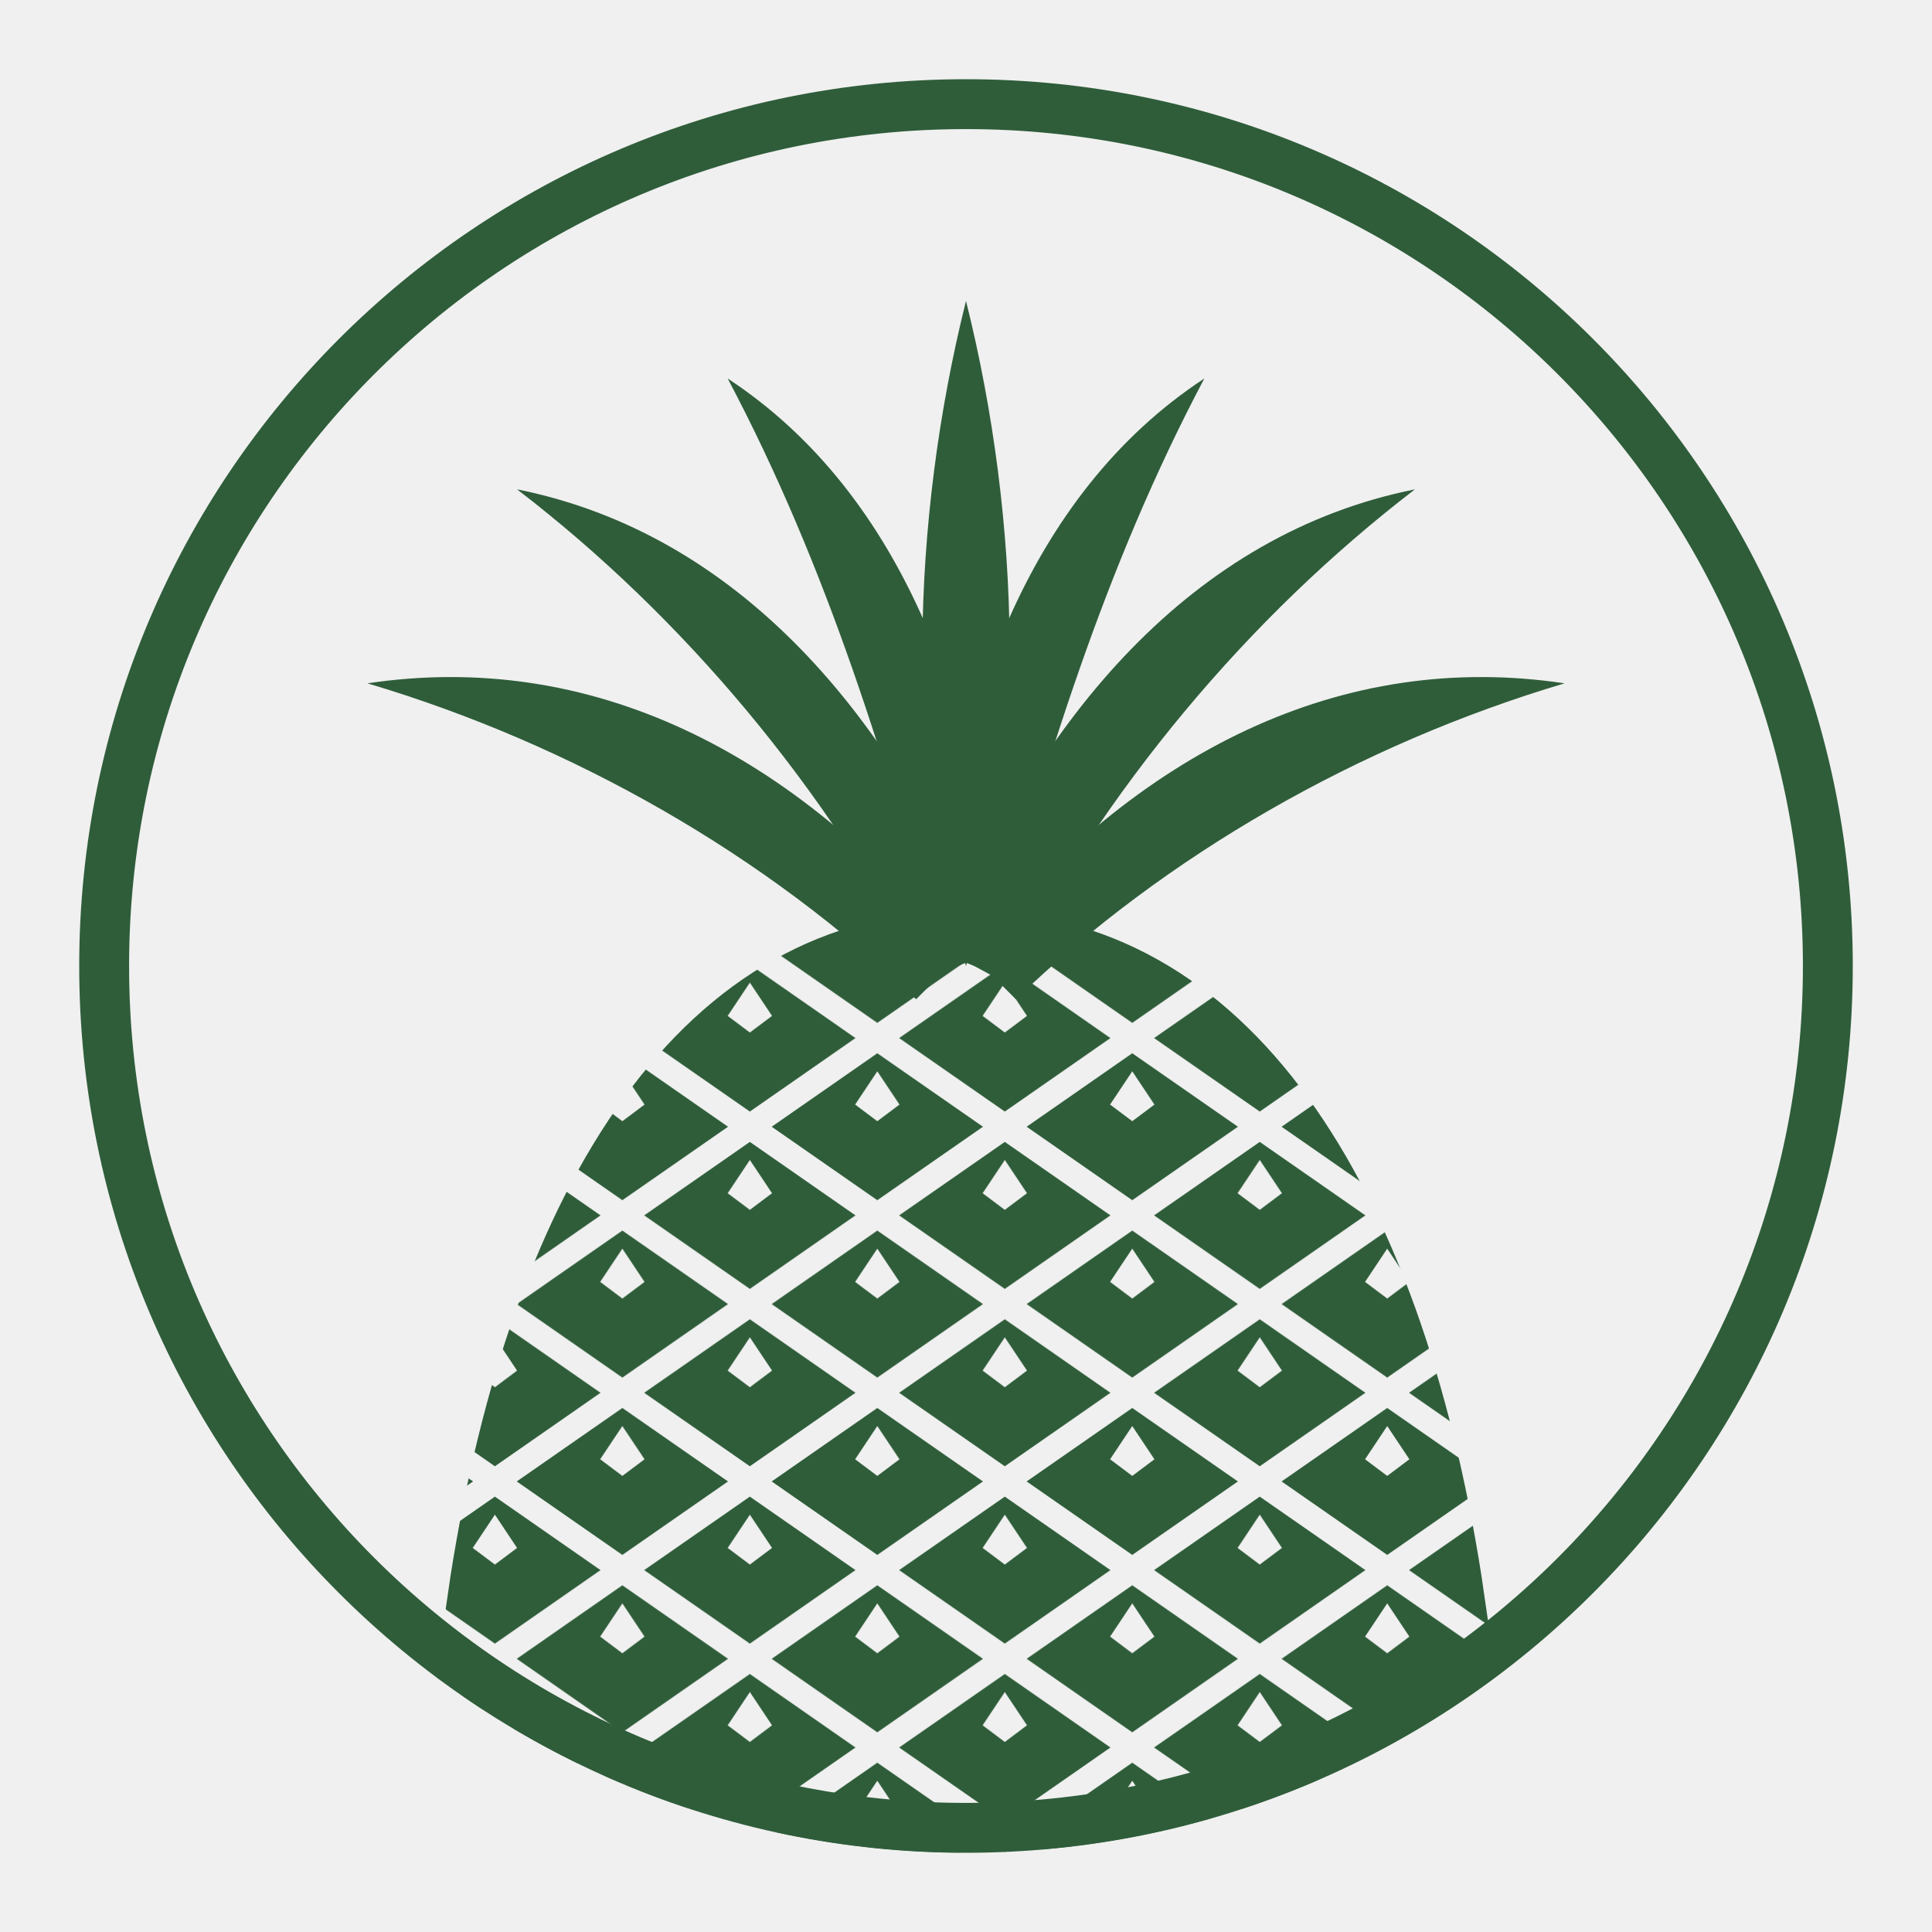
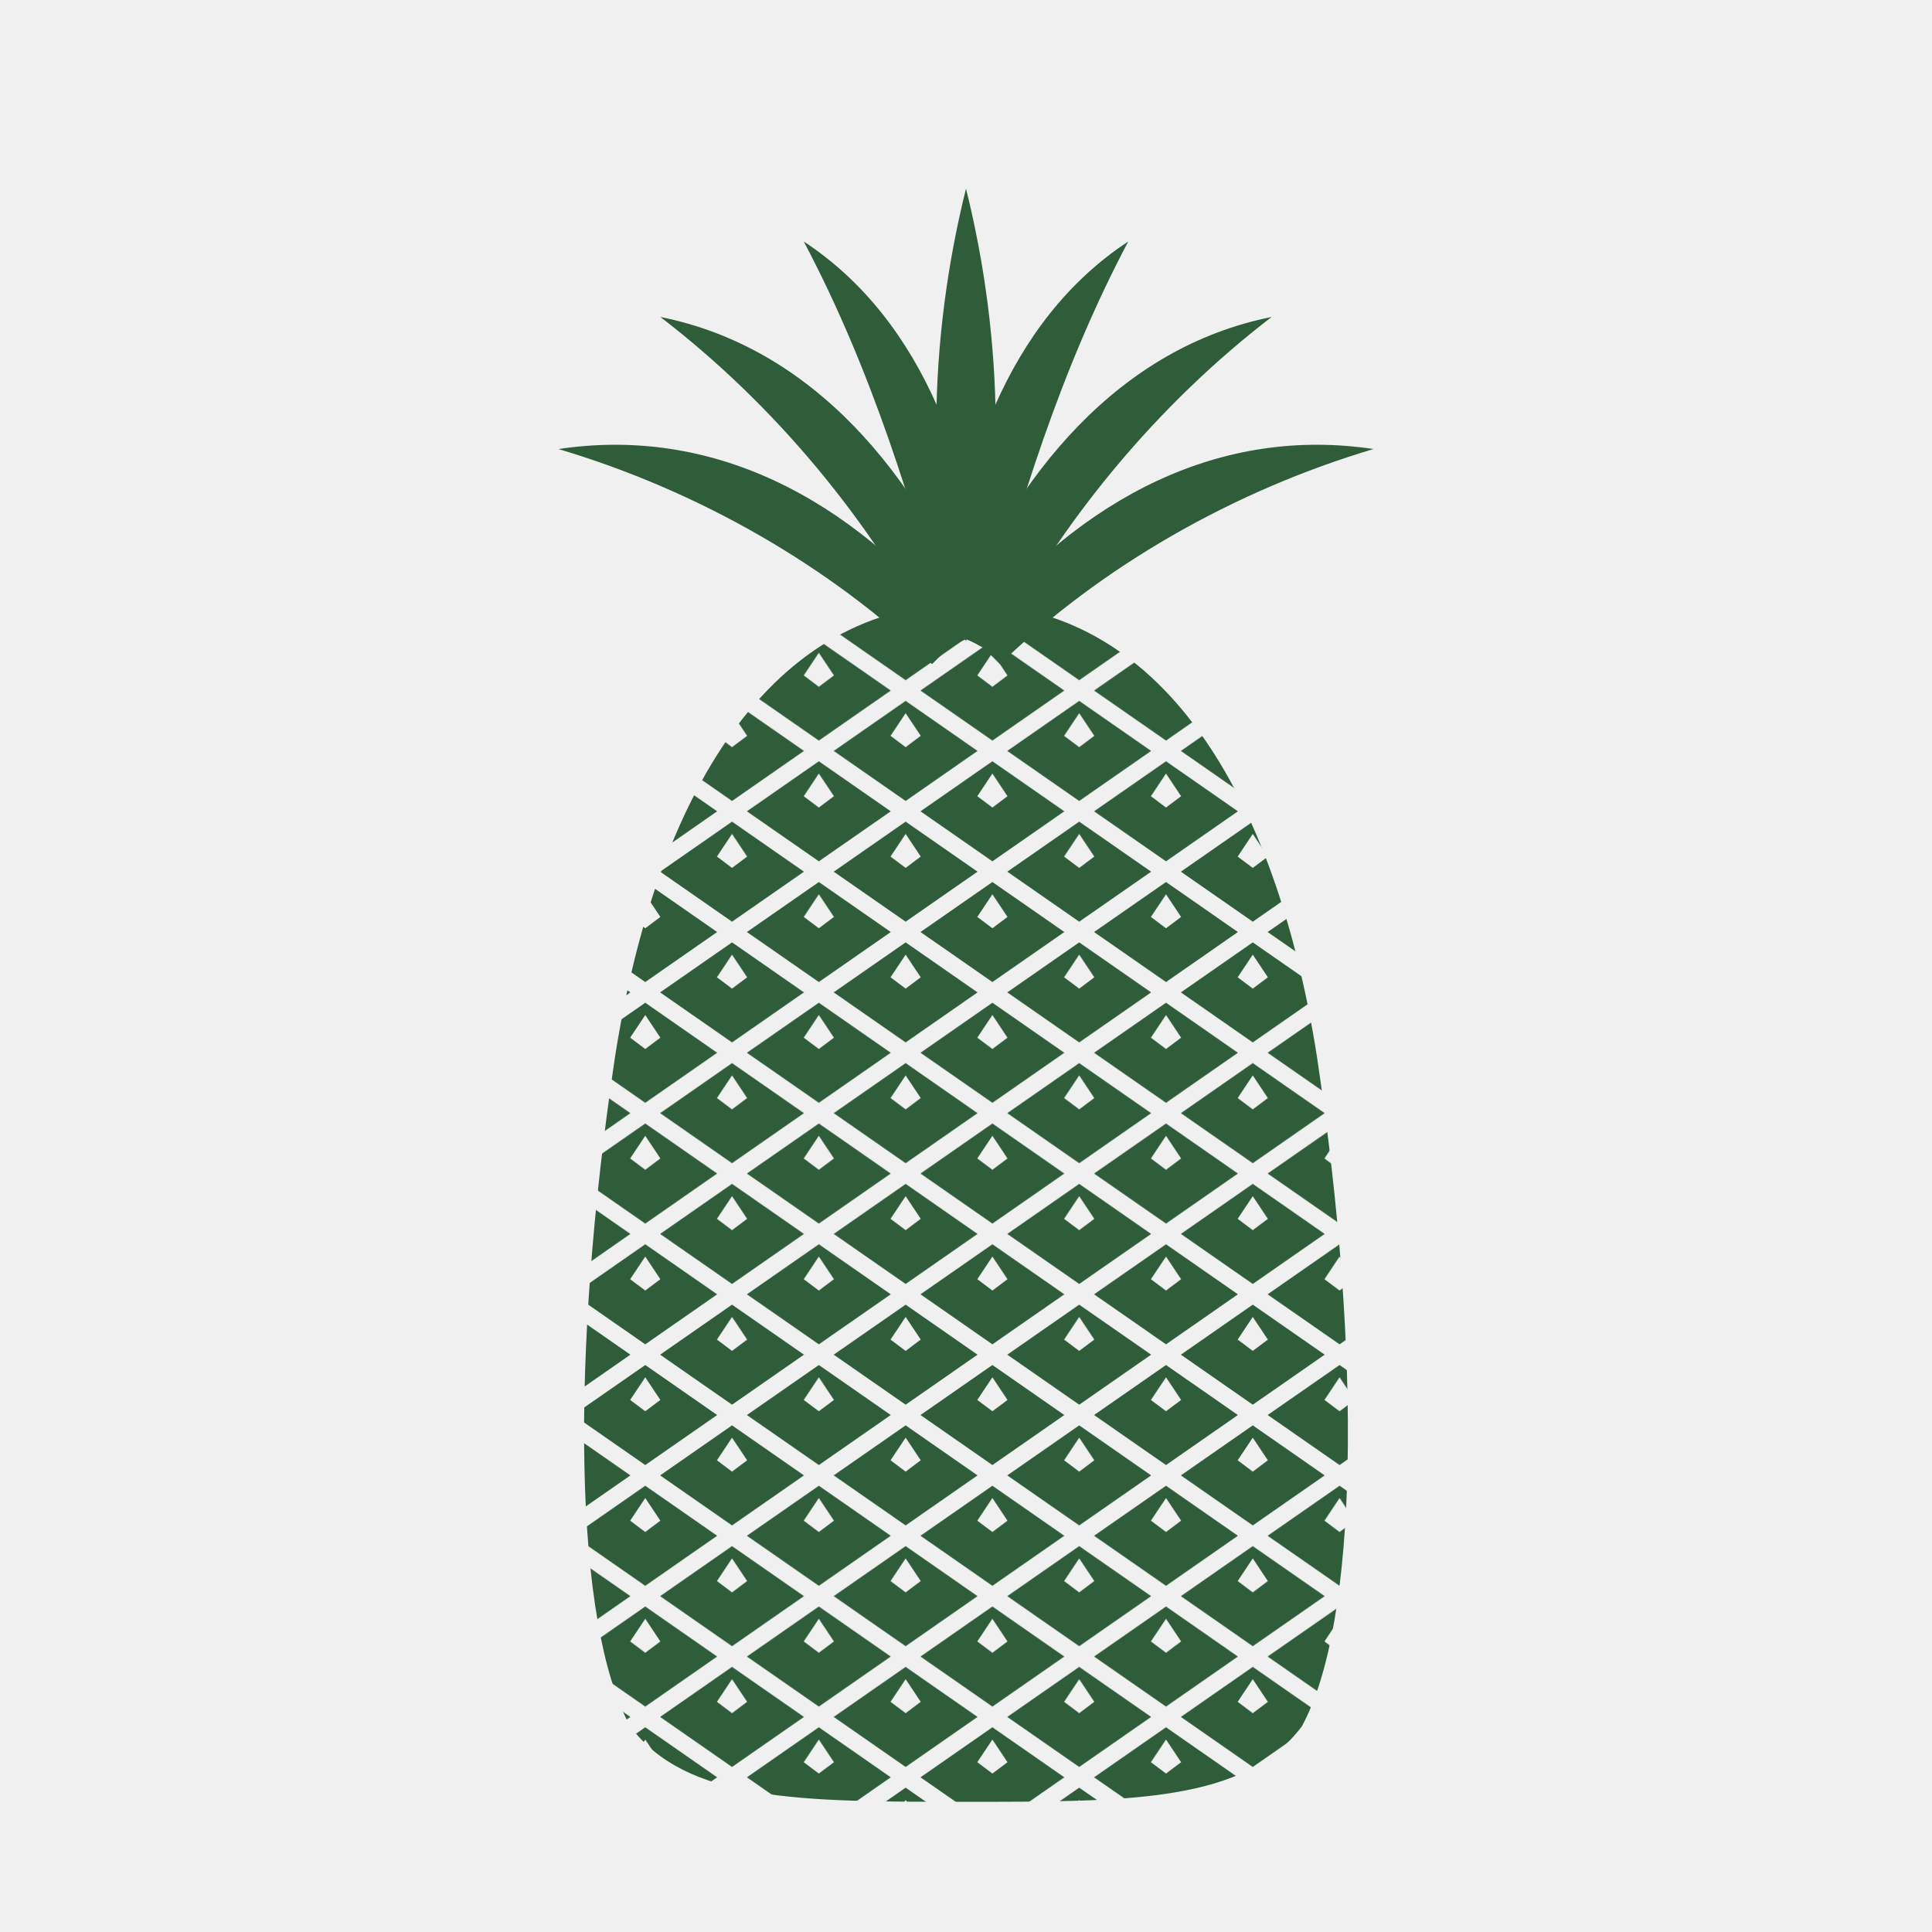
<svg xmlns="http://www.w3.org/2000/svg" viewBox="0 0 1024 1024" width="1024" height="1024">
  <defs>
    <pattern id="tub" width="92" height="64" patternUnits="userSpaceOnUse" x="20" y="14">
      <path d="M46 0 L92 32 L46 64 L0 32 Z" fill="none" stroke="#000" stroke-width="9" stroke-linejoin="round" />
      <path d="M46 12 L54 24 L46 30 L38 24 Z" fill="#000" />
      <path d="M0 44 L8 56 L0 62 L-8 56 Z M92 44 L100 56 L92 62 L84 56 Z" fill="#000" />
    </pattern>
    <mask id="cut">
-       <rect x="0" y="0" width="1024" height="1200" fill="#fff" />
-       <rect x="250" y="300" width="524" height="700" fill="url(#tub)" />
+       <rect width="1024" height="1024" fill="#fff" />
+       <rect x="250" y="300" width="524" height="680" fill="url(#tub)" />
    </mask>
-     <clipPath id="round">
-       <circle cx="512" cy="340" r="320" />
-     </clipPath>
  </defs>
-   <g transform="translate(512 512) scale(1.4688) translate(-512 -340)" clip-path="url(#round)">
-     <g fill="#2f5d3a">
-       <path mask="url(#cut)" d="M512 320 C615 320 676 420 698 560 C722 720 720 860 690 915 C660 955 600 955 512 955 C424 955 364 955 334 915 C304 860 302 720 326 560 C348 420 409 320 512 320 Z" />
-       <path d="M494 352 C440 300 370 260 296 238 C376 226 450 262 510 336 Z" />
-       <path d="M530 352 C584 300 654 260 728 238 C648 226 574 262 514 336 Z" />
-       <path d="M498 346 C462 276 410 214 350 168 C430 184 486 250 520 334 Z" />
-       <path d="M526 346 C562 276 614 214 674 168 C594 184 538 250 504 334 Z" />
-       <path d="M504 342 C484 268 462 196 426 128 C490 170 518 250 524 334 Z" />
-       <path d="M520 342 C540 268 562 196 598 128 C534 170 506 250 500 334 Z" />
-       <path d="M512 340 C490 270 492 180 512 100 C532 180 534 270 512 340 Z" />
-     </g>
-     <circle cx="512" cy="340" r="311" fill="none" stroke="#2f5d3a" stroke-width="18" />
+   <g fill="#2f5d3a">
+     <path d="M494 352 C440 300 370 260 296 238 C376 226 450 262 510 336 Z" />
+     <path d="M530 352 C584 300 654 260 728 238 C648 226 574 262 514 336 Z" />
+     <path d="M498 346 C462 276 410 214 350 168 C430 184 486 250 520 334 Z" />
+     <path d="M526 346 C562 276 614 214 674 168 C594 184 538 250 504 334 Z" />
+     <path d="M504 342 C484 268 462 196 426 128 C490 170 518 250 524 334 Z" />
+     <path d="M520 342 C540 268 562 196 598 128 C534 170 506 250 500 334 Z" />
+     <path d="M512 340 C490 270 492 180 512 100 C532 180 534 270 512 340 Z" />
+     <path mask="url(#cut)" d="M512 320 C615 320 676 420 698 560 C722 720 720 860 690 915 C660 955 600 955 512 955 C424 955 364 955 334 915 C304 860 302 720 326 560 C348 420 409 320 512 320 Z" />
  </g>
</svg>
